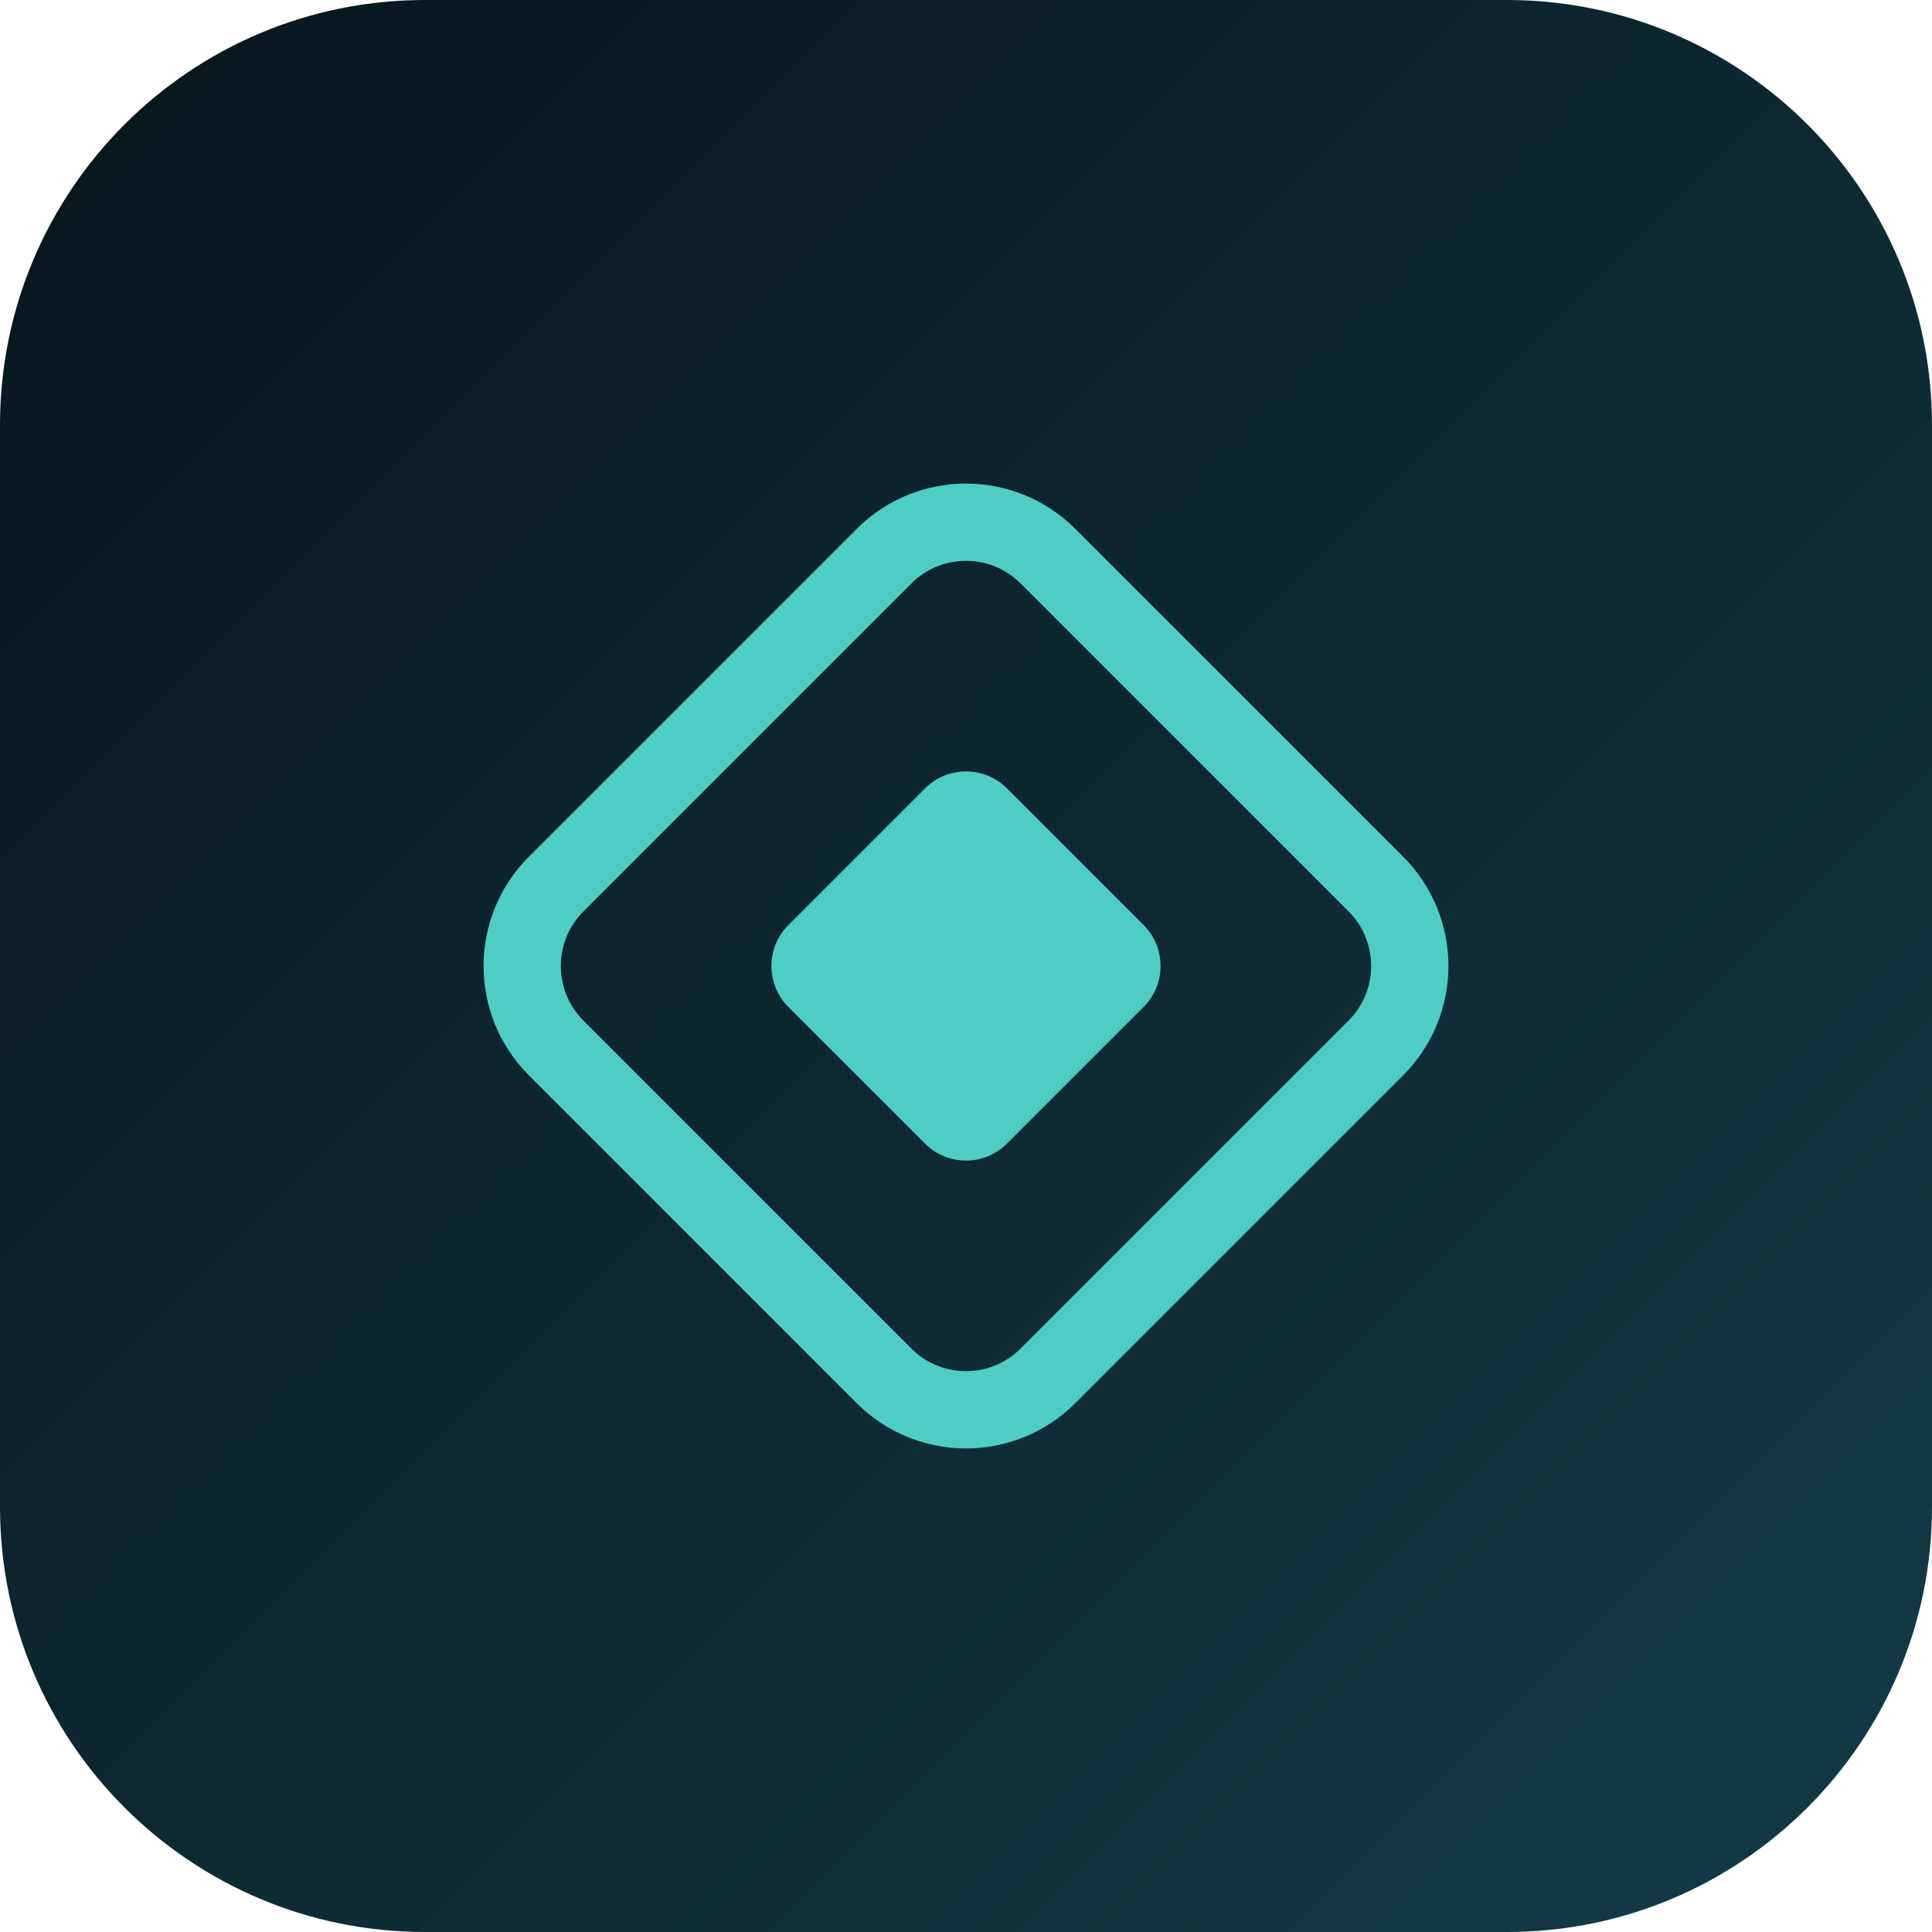
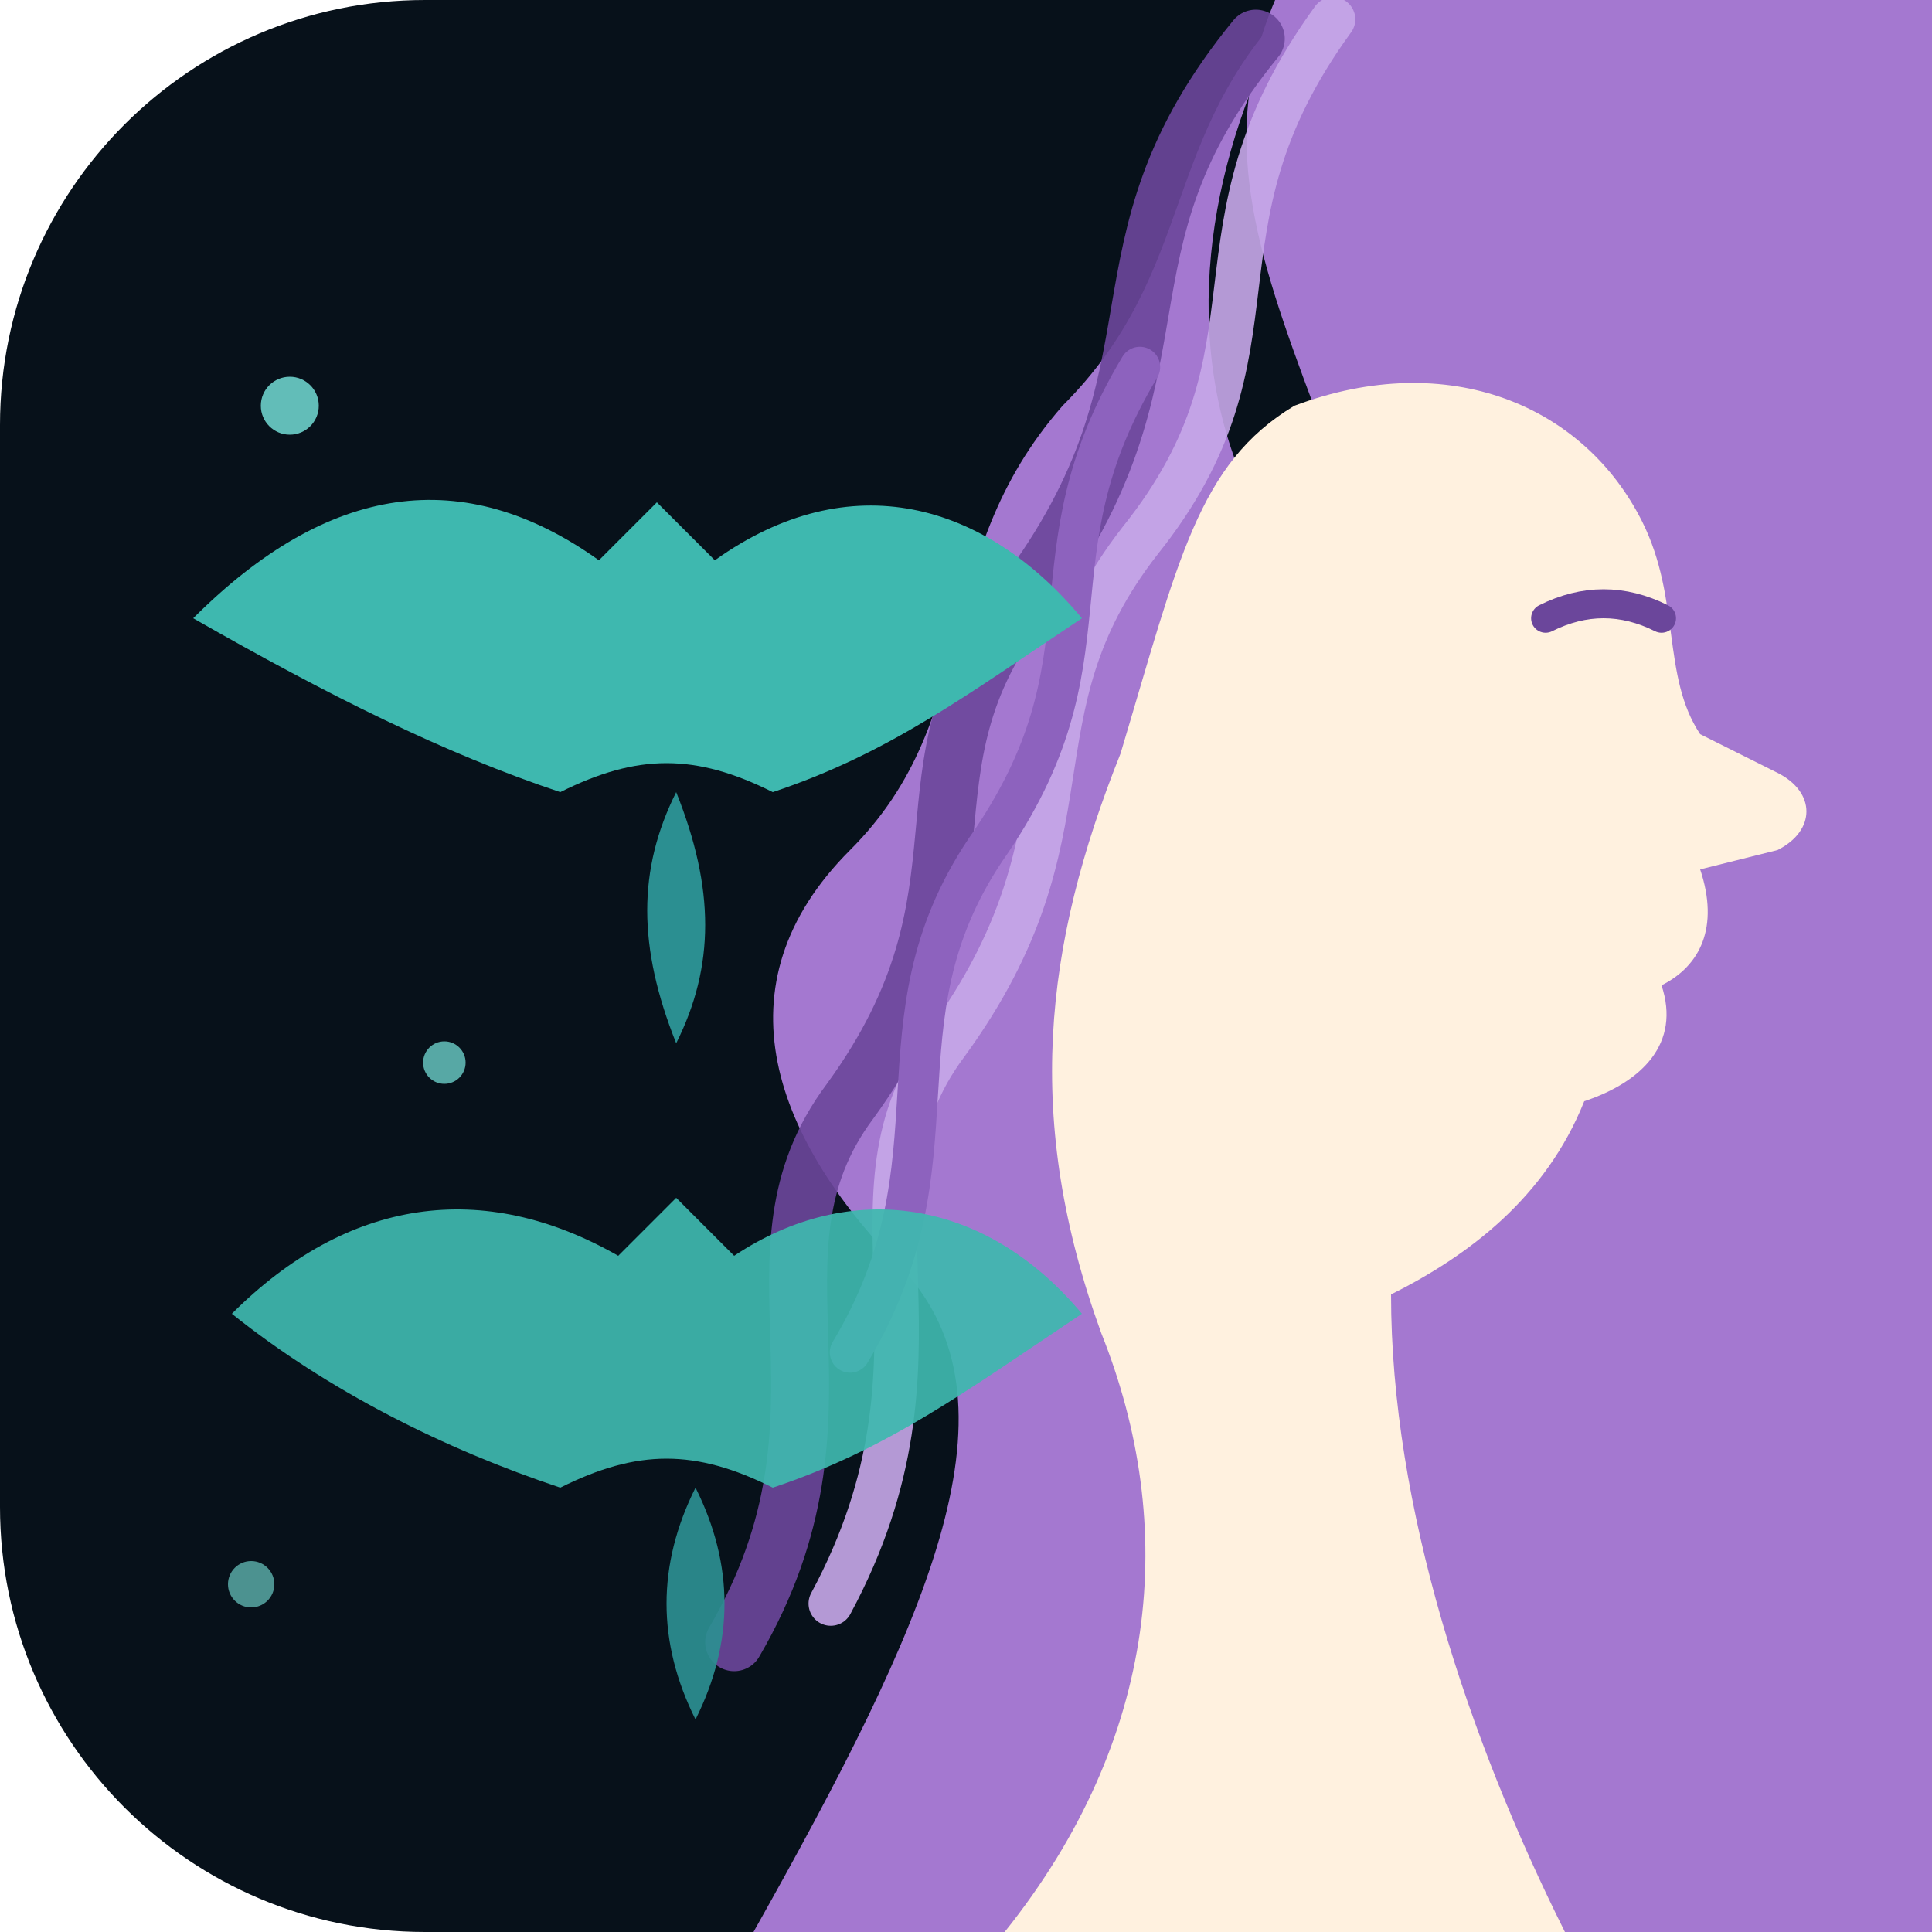
- <svg xmlns="http://www.w3.org/2000/svg" viewBox="0 0 100 100" width="100" height="100">
-   <defs>
-     <linearGradient id="bg" x1="0" y1="0" x2="1" y2="1">
-       <stop offset="0%" stop-color="#06151c" />
-       <stop offset="100%" stop-color="#143b48" />
-     </linearGradient>
-   </defs>
-   <rect width="100" height="100" rx="22" fill="url(#bg)" />
-   <g transform="translate(50 50) rotate(45)">
-     <rect x="-18" y="-18" width="36" height="36" rx="6" fill="none" stroke="#4ecdc4" stroke-width="4" stroke-linejoin="round" />
-     <rect x="-8" y="-8" width="16" height="16" rx="3" fill="#4ecdc4" />
-   </g>
+ <svg xmlns="http://www.w3.org/2000/svg" viewBox="0 0 100 100" width="100" height="100" role="img" aria-labelledby="title desc">
+   <rect width="100" height="100" rx="22" fill="#07111a" />
+   <path fill="#a478d0" d="M66 0h34v100H60c8-10 10-19 4-29-5-9-6-17-1-25 6-10 8-17 5-25-3-8-5-14-2-21Z" />
+   <path fill="#a478d0" d="M67 0c-7 7-5 14-12 21-7 8-4 16-11 23-7 7-4 15 3 22 6 7 1 18-8 34h28c4-11-1-21-5-28-4-8-4-15 0-24 5-10 5-16 2-24-3-8-1-17 3-24Z" />
+   <path d="M65 2c-9 11-3 17-12 29-7 9-1 15-9 26-6 8 1 16-6 28" fill="none" stroke="#6b469b" stroke-width="3" stroke-linecap="round" opacity=".9" />
+   <path d="M69 1c-8 11-2 17-10 27-7 9-2 15-10 26-6 8 1 16-6 29" fill="none" stroke="#c7a7e9" stroke-width="2.3" stroke-linecap="round" opacity=".9" />
+   <path d="M59 19c-6 10-1 15-8 25-6 9-1 16-7 26" fill="none" stroke="#8d62be" stroke-width="2.1" stroke-linecap="round" />
+   <path fill="#fff1df" d="M67 21c8-3 15 0 18 6 2 4 1 8 3 11l4 2c2 1 2 3 0 4l-4 1c1 3 0 5-2 6 1 3-1 5-4 6-2 5-6 8-10 10 0 11 4 23 9 33H52c8-10 9-21 5-31-4-11-3-20 1-30 3-10 4-15 9-18Z" />
+   <path d="M80 32c2-1 4-1 6 0" fill="none" stroke="#6b469b" stroke-width="1.5" stroke-linecap="round" />
+   <path fill="#3eb8af" d="M10 32c7-7 14-8 21-3l3-3 3 3c7-5 14-3 19 3-6 4-10 7-16 9-4-2-7-2-11 0-6-2-12-5-19-9Z" />
+   <path fill="#2b8f91" d="M35 41c2 5 2 9 0 13-2-5-2-9 0-13Z" />
+   <path fill="#3eb8af" d="M12 68c6-6 13-7 20-3l3-3 3 3c6-4 13-3 18 3-6 4-10 7-16 9-4-2-7-2-11 0-6-2-12-5-17-9Z" opacity=".92" />
+   <path fill="#2b8f91" d="M36 77c2 4 2 8 0 12-2-4-2-8 0-12Z" opacity=".92" />
+   <circle cx="15" cy="21" r="1.5" fill="#79e8e0" opacity=".8" />
+   <circle cx="23" cy="55" r="1.1" fill="#79e8e0" opacity=".7" />
+   <circle cx="13" cy="82" r="1.2" fill="#79e8e0" opacity=".6" />
</svg>
